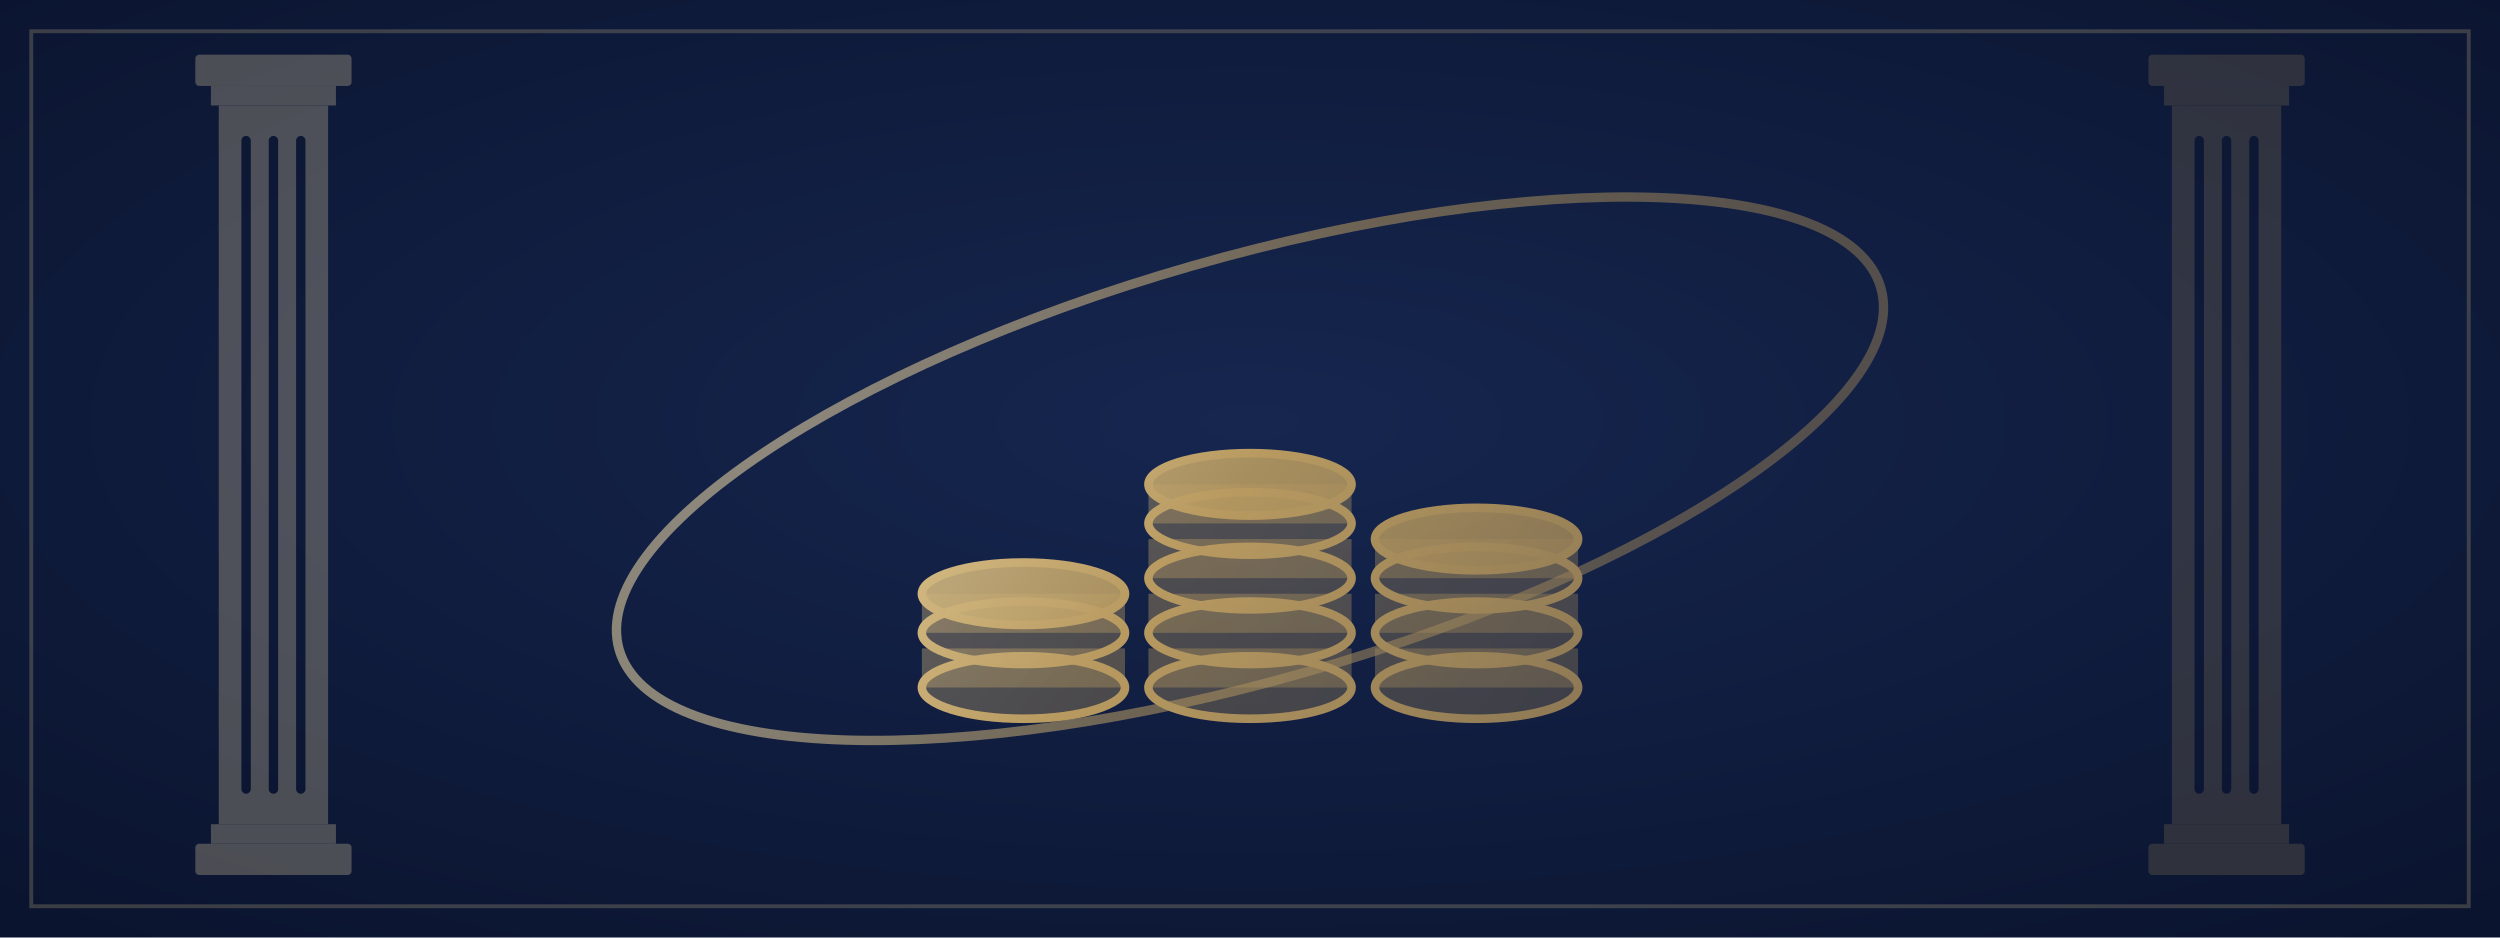
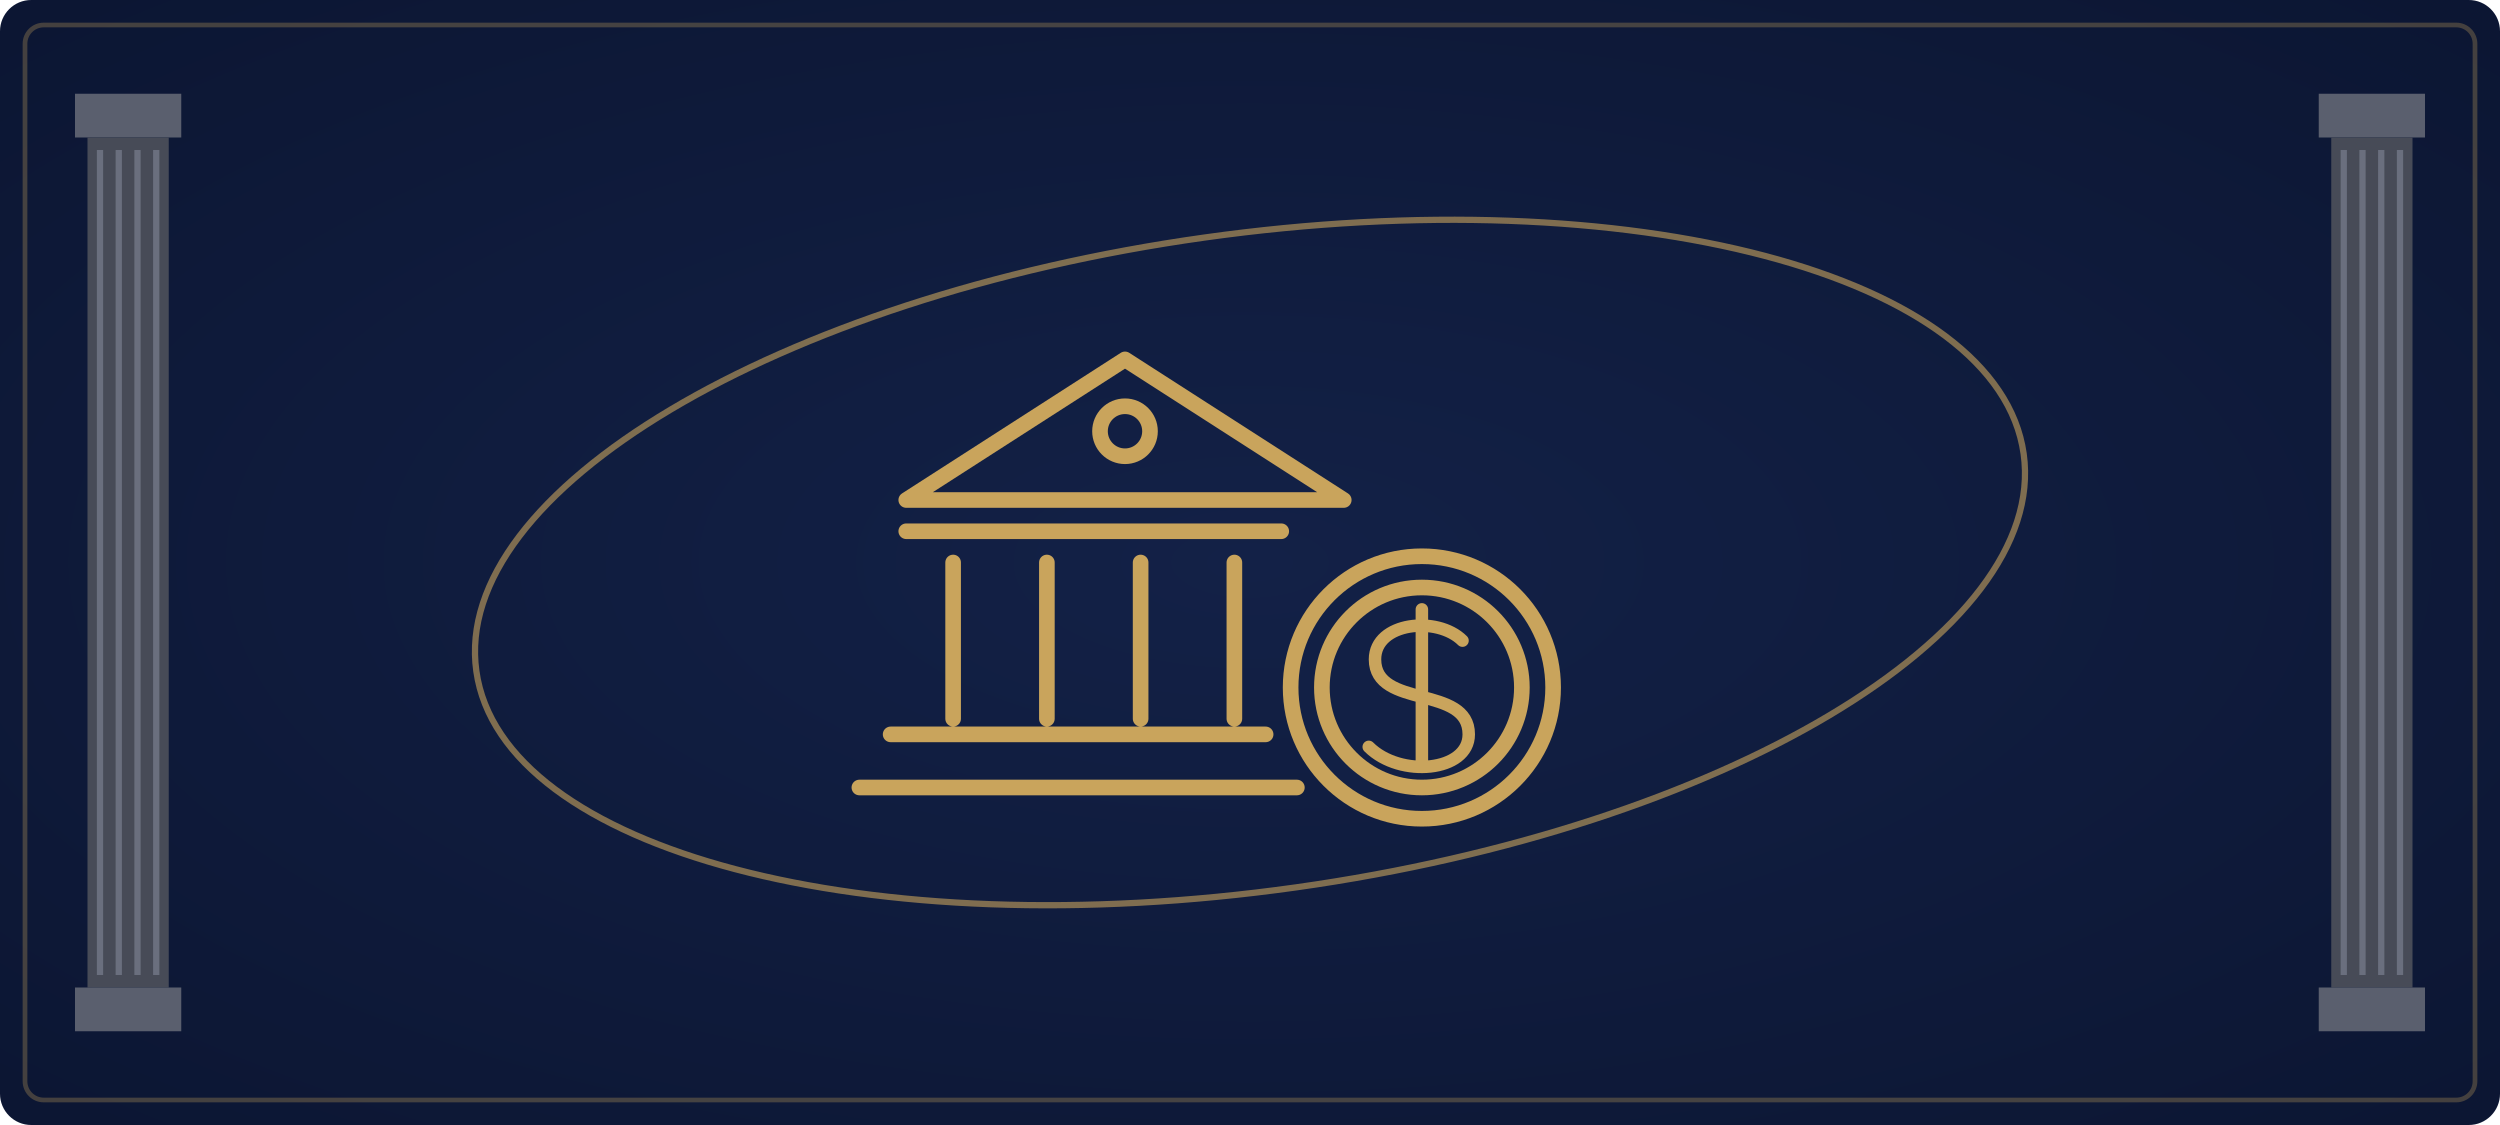
- <svg xmlns="http://www.w3.org/2000/svg" viewBox="0 0 640 240" role="img" aria-label="Direito Bancario">
+ <svg xmlns="http://www.w3.org/2000/svg" viewBox="0 0 800 360" width="800" height="360">
  <defs>
-     <linearGradient id="g" gradientUnits="userSpaceOnUse" x1="230" y1="50" x2="410" y2="190">
-       <stop offset="0" stop-color="#f0dba8" />
-       <stop offset=".5" stop-color="#b89a60" />
-       <stop offset="1" stop-color="#8a7654" />
-     </linearGradient>
-     <radialGradient id="b" cx=".5" cy=".45" r=".8">
-       <stop offset="0" stop-color="#16264f" />
-       <stop offset="1" stop-color="#09122b" />
+     <radialGradient id="bg" cx="50%" cy="50%" r="75%">
+       <stop offset="0" stop-color="#132147" />
+       <stop offset="1" stop-color="#0b1531" />
    </radialGradient>
  </defs>
-   <rect width="640" height="240" fill="url(#b)" />
-   <g opacity="0.28" fill="url(#g)">
-     <rect x="50" y="14" width="40" height="8" rx="1" />
-     <rect x="54" y="22" width="32" height="5" />
-     <rect x="56" y="27" width="28" height="184" />
-     <rect x="54" y="211" width="32" height="5" />
-     <rect x="50" y="216" width="40" height="8" rx="1" />
-     <g stroke="#09122b" stroke-width="2.4" stroke-linecap="round">
-       <line x1="63" y1="36" x2="63" y2="202" />
-       <line x1="70" y1="36" x2="70" y2="202" />
-       <line x1="77" y1="36" x2="77" y2="202" />
-     </g>
+   <rect width="800" height="360" rx="10" fill="url(#bg)" />
+   <rect x="8" y="8" width="784" height="344" rx="6" fill="none" stroke="#c9a45c" stroke-opacity=".3" stroke-width="1.5" />
+   <rect x="24" y="30" width="34" height="14" fill="#5a5f6e" />
+   <rect x="28" y="44" width="26" height="272" fill="#474b57" />
+   <rect x="24" y="316" width="34" height="14" fill="#5a5f6e" />
+   <line x1="32" y1="48" x2="32" y2="312" stroke="#6a6f7e" stroke-width="2" />
+   <line x1="38" y1="48" x2="38" y2="312" stroke="#6a6f7e" stroke-width="2" />
+   <line x1="44" y1="48" x2="44" y2="312" stroke="#6a6f7e" stroke-width="2" />
+   <line x1="50" y1="48" x2="50" y2="312" stroke="#6a6f7e" stroke-width="2" />
+   <rect x="742" y="30" width="34" height="14" fill="#5a5f6e" />
+   <rect x="746" y="44" width="26" height="272" fill="#474b57" />
+   <rect x="742" y="316" width="34" height="14" fill="#5a5f6e" />
+   <line x1="750" y1="48" x2="750" y2="312" stroke="#6a6f7e" stroke-width="2" />
+   <line x1="756" y1="48" x2="756" y2="312" stroke="#6a6f7e" stroke-width="2" />
+   <line x1="762" y1="48" x2="762" y2="312" stroke="#6a6f7e" stroke-width="2" />
+   <line x1="768" y1="48" x2="768" y2="312" stroke="#6a6f7e" stroke-width="2" />
+   <ellipse cx="400" cy="180" rx="250" ry="105" transform="rotate(-8 400 180)" fill="none" stroke="#c9a45c" stroke-width="2" opacity=".6" />
+   <g fill="none" stroke="#c9a45c" stroke-width="5" stroke-linecap="round" stroke-linejoin="round" transform="translate(400 180)">
+     <path d="M-100-20l70-45 70 45z" transform="translate(-10 0)" />
+     <circle cx="-40" cy="-42" r="8" />
+     <path d="M-110 -10h120M-95 0v50M-65 0v50M-35 0v50M-5 0v50M-115 55h120M-125 72h140" />
+     <circle cx="55" cy="40" r="42" fill="#122045" />
+     <circle cx="55" cy="40" r="32" />
+     <path d="M68 25c-8-8-28-6-28 6 0 16 30 8 30 24 0 12-22 14-32 4M55 15v50" stroke-width="4" />
  </g>
-   <g opacity="0.28" fill="url(#g)">
-     <rect x="550" y="14" width="40" height="8" rx="1" />
-     <rect x="554" y="22" width="32" height="5" />
-     <rect x="556" y="27" width="28" height="184" />
-     <rect x="554" y="211" width="32" height="5" />
-     <rect x="550" y="216" width="40" height="8" rx="1" />
-     <g stroke="#09122b" stroke-width="2.4" stroke-linecap="round">
-       <line x1="563" y1="36" x2="563" y2="202" />
-       <line x1="570" y1="36" x2="570" y2="202" />
-       <line x1="577" y1="36" x2="577" y2="202" />
-     </g>
-   </g>
-   <ellipse cx="320" cy="120" rx="168" ry="54" transform="rotate(-16 320 120)" fill="none" stroke="url(#g)" stroke-width="2.4" opacity=".55" />
-   <g stroke="url(#g)" stroke-width="2.2">
-     <rect x="236" y="166" width="52" height="10" fill="url(#g)" fill-opacity="0.4" stroke="none" />
-     <ellipse cx="262" cy="176" rx="26" ry="8" fill="url(#g)" fill-opacity="0.35" />
-     <rect x="236" y="152" width="52" height="10" fill="url(#g)" fill-opacity="0.4" stroke="none" />
-     <ellipse cx="262" cy="162" rx="26" ry="8" fill="url(#g)" fill-opacity="0.35" />
-     <ellipse cx="262" cy="152" rx="26" ry="8" fill="url(#g)" fill-opacity="0.9" />
-     <rect x="294" y="166" width="52" height="10" fill="url(#g)" fill-opacity="0.4" stroke="none" />
-     <ellipse cx="320" cy="176" rx="26" ry="8" fill="url(#g)" fill-opacity="0.35" />
-     <rect x="294" y="152" width="52" height="10" fill="url(#g)" fill-opacity="0.4" stroke="none" />
-     <ellipse cx="320" cy="162" rx="26" ry="8" fill="url(#g)" fill-opacity="0.35" />
-     <rect x="294" y="138" width="52" height="10" fill="url(#g)" fill-opacity="0.4" stroke="none" />
-     <ellipse cx="320" cy="148" rx="26" ry="8" fill="url(#g)" fill-opacity="0.35" />
-     <rect x="294" y="124" width="52" height="10" fill="url(#g)" fill-opacity="0.4" stroke="none" />
-     <ellipse cx="320" cy="134" rx="26" ry="8" fill="url(#g)" fill-opacity="0.35" />
-     <ellipse cx="320" cy="124" rx="26" ry="8" fill="url(#g)" fill-opacity="0.9" />
-     <rect x="352" y="166" width="52" height="10" fill="url(#g)" fill-opacity="0.4" stroke="none" />
-     <ellipse cx="378" cy="176" rx="26" ry="8" fill="url(#g)" fill-opacity="0.35" />
-     <rect x="352" y="152" width="52" height="10" fill="url(#g)" fill-opacity="0.4" stroke="none" />
-     <ellipse cx="378" cy="162" rx="26" ry="8" fill="url(#g)" fill-opacity="0.35" />
-     <rect x="352" y="138" width="52" height="10" fill="url(#g)" fill-opacity="0.4" stroke="none" />
-     <ellipse cx="378" cy="148" rx="26" ry="8" fill="url(#g)" fill-opacity="0.35" />
-     <ellipse cx="378" cy="138" rx="26" ry="8" fill="url(#g)" fill-opacity="0.9" />
-   </g>
-   <rect x="8" y="8" width="624" height="224" fill="none" stroke="#e6cd93" stroke-opacity=".22" />
</svg>
